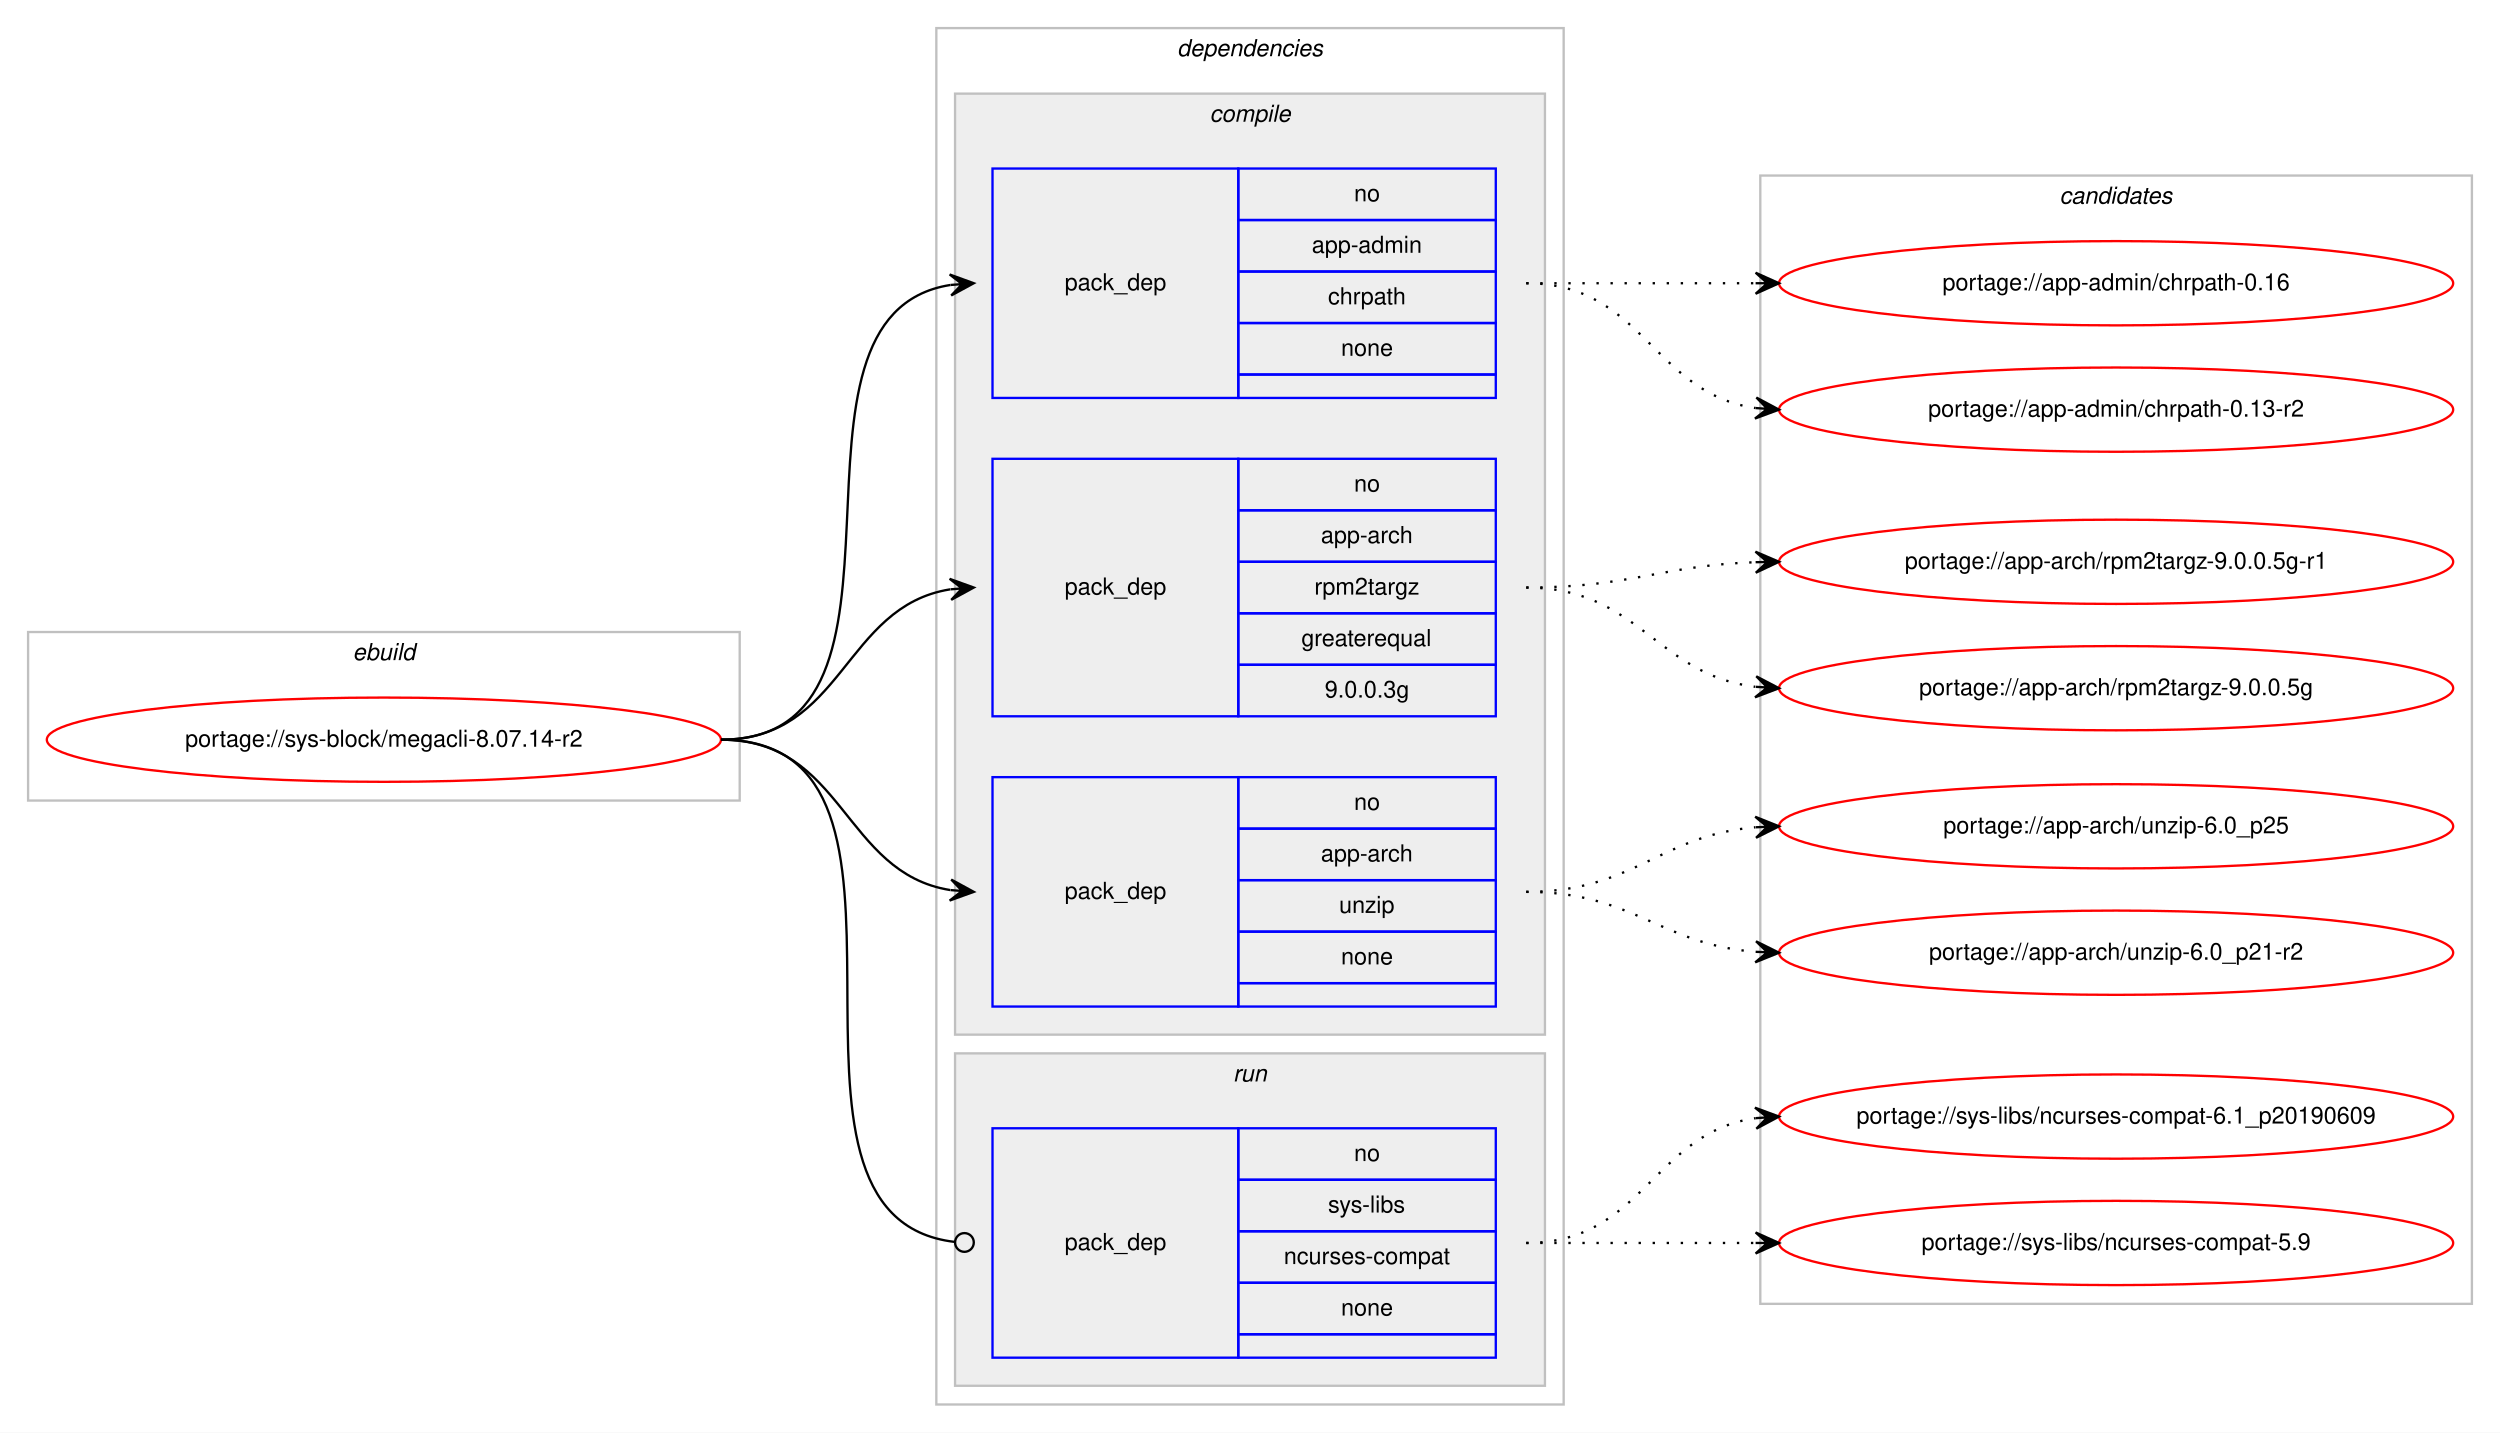
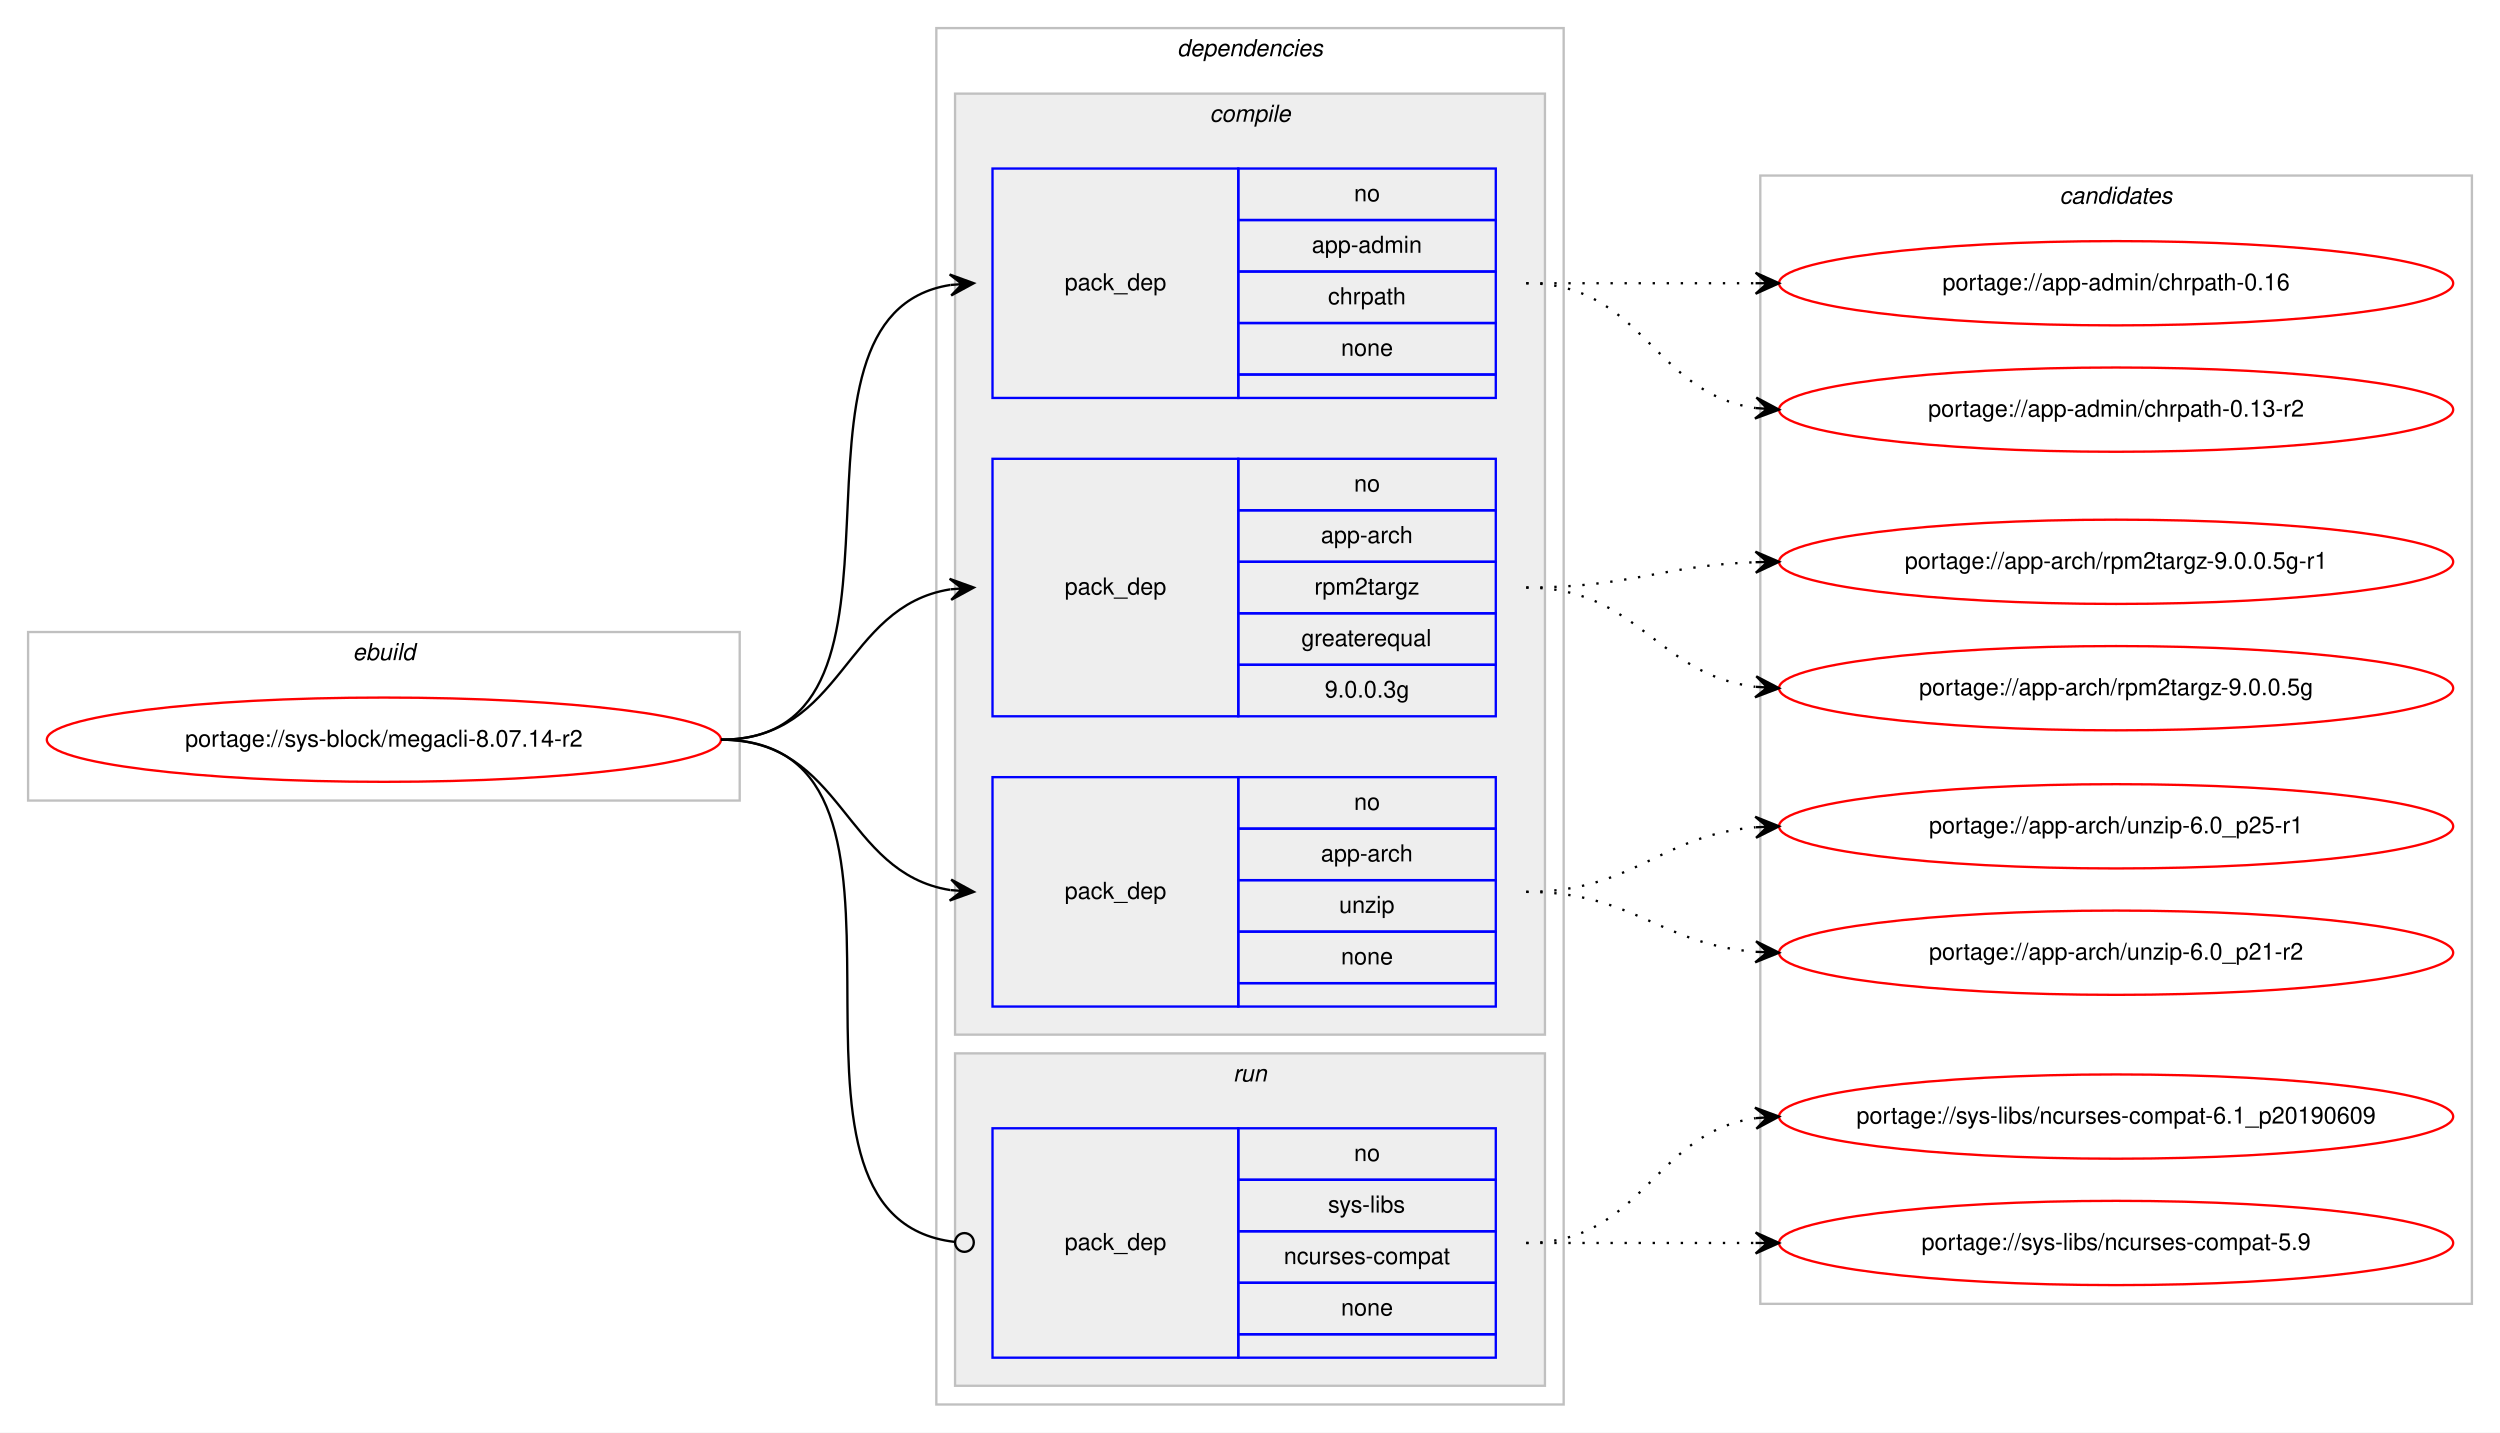
<svg xmlns="http://www.w3.org/2000/svg" xmlns:xlink="http://www.w3.org/1999/xlink" width="1068pt" height="612pt" viewBox="0.00 0.00 1068.00 612.00">
  <g id="graph0" class="graph" transform="scale(1 1) rotate(0) translate(4 608)">
    <polygon fill="#ffffff" stroke="transparent" points="-4,4 -4,-608 1064,-608 1064,4 -4,4" />
    <g id="clust1" class="cluster">
      <polygon fill="none" stroke="#c0c0c0" points="8,-266 8,-338 312,-338 312,-266 8,-266" />
      <text text-anchor="start" x="146.663" y="-326" font-family="Helvetica,sans-Serif" font-style="italic" font-size="10.00" fill="#000000">ebuild</text>
    </g>
    <g id="clust2" class="cluster">
      <polygon fill="none" stroke="#c0c0c0" points="396,-8 396,-596 664,-596 664,-8 396,-8" />
      <text text-anchor="start" x="498.875" y="-584" font-family="Helvetica,sans-Serif" font-style="italic" font-size="10.00" fill="#000000">dependencies</text>
    </g>
    <g id="clust3" class="cluster">
      <polygon fill="#eeeeee" stroke="#c0c0c0" points="404,-166 404,-568 656,-568 656,-166 404,-166" />
      <text text-anchor="start" x="512.778" y="-556" font-family="Helvetica,sans-Serif" font-style="italic" font-size="10.00" fill="#000000">compile</text>
    </g>
    <g id="clust8" class="cluster">
      <polygon fill="#eeeeee" stroke="#c0c0c0" points="404,-16 404,-158 656,-158 656,-16 404,-16" />
      <text text-anchor="start" x="522.777" y="-146" font-family="Helvetica,sans-Serif" font-style="italic" font-size="10.00" fill="#000000">run</text>
    </g>
    <g id="clust10" class="cluster">
      <polygon fill="none" stroke="#c0c0c0" points="748,-51 748,-533 1052,-533 1052,-51 748,-51" />
      <text text-anchor="start" x="875.824" y="-521" font-family="Helvetica,sans-Serif" font-style="italic" font-size="10.00" fill="#000000">candidates</text>
    </g>
    <g id="node1" class="node">
      <g id="a_node1">
        <a xlink:href="../sys-block/megacli-8.07.14-r2.svg" xlink:title="portage://sys-block/megacli-8.07.14-r2">
          <ellipse fill="none" stroke="#ff0000" cx="160" cy="-292" rx="144" ry="18" />
          <text text-anchor="middle" x="160" y="-289" font-family="Helvetica,sans-Serif" font-size="10.00" fill="#000000">portage://sys-block/megacli-8.07.14-r2</text>
        </a>
      </g>
    </g>
    <g id="node2" class="node">
      <polygon fill="none" stroke="#0000ff" points="420,-438 420,-536 525,-536 525,-438 420,-438" />
      <text text-anchor="start" x="450.823" y="-484" font-family="Helvetica,sans-Serif" font-size="10.00" fill="#000000">pack_dep</text>
      <polygon fill="none" stroke="#0000ff" points="525,-514 525,-536 635,-536 635,-514 525,-514" />
      <text text-anchor="start" x="574.441" y="-522" font-family="Helvetica,sans-Serif" font-size="10.00" fill="#000000">no</text>
      <polygon fill="none" stroke="#0000ff" points="525,-492 525,-514 635,-514 635,-492 525,-492" />
      <text text-anchor="start" x="556.385" y="-500" font-family="Helvetica,sans-Serif" font-size="10.00" fill="#000000">app-admin</text>
      <polygon fill="none" stroke="#0000ff" points="525,-470 525,-492 635,-492 635,-470 525,-470" />
      <text text-anchor="start" x="563.328" y="-478" font-family="Helvetica,sans-Serif" font-size="10.00" fill="#000000">chrpath</text>
      <polygon fill="none" stroke="#0000ff" points="525,-448 525,-470 635,-470 635,-448 525,-448" />
      <text text-anchor="start" x="568.882" y="-456" font-family="Helvetica,sans-Serif" font-size="10.00" fill="#000000">none</text>
      <polygon fill="none" stroke="#0000ff" points="525,-438 525,-448 635,-448 635,-438 525,-438" />
    </g>
    <g id="edge1" class="edge">
      <path fill="none" stroke="#000000" d="M304,-292C399.491,-292 319.196,-473.163 401.984,-486.255" />
      <polygon fill="#000000" stroke="#000000" points="412,-487 401.694,-490.745 407.014,-486.629 402.028,-486.258 402.028,-486.258 402.028,-486.258 407.014,-486.629 402.362,-481.77 412,-487 412,-487" />
    </g>
    <g id="node3" class="node">
      <polygon fill="none" stroke="#0000ff" points="420,-302 420,-412 525,-412 525,-302 420,-302" />
      <text text-anchor="start" x="450.823" y="-354" font-family="Helvetica,sans-Serif" font-size="10.00" fill="#000000">pack_dep</text>
      <polygon fill="none" stroke="#0000ff" points="525,-390 525,-412 635,-412 635,-390 525,-390" />
      <text text-anchor="start" x="574.441" y="-398" font-family="Helvetica,sans-Serif" font-size="10.00" fill="#000000">no</text>
      <polygon fill="none" stroke="#0000ff" points="525,-368 525,-390 635,-390 635,-368 525,-368" />
      <text text-anchor="start" x="560.274" y="-376" font-family="Helvetica,sans-Serif" font-size="10.00" fill="#000000">app-arch</text>
      <polygon fill="none" stroke="#0000ff" points="525,-346 525,-368 635,-368 635,-346 525,-346" />
      <text text-anchor="start" x="557.499" y="-354" font-family="Helvetica,sans-Serif" font-size="10.00" fill="#000000">rpm2targz</text>
      <polygon fill="none" stroke="#0000ff" points="525,-324 525,-346 635,-346 635,-324 525,-324" />
      <text text-anchor="start" x="551.936" y="-332" font-family="Helvetica,sans-Serif" font-size="10.00" fill="#000000">greaterequal</text>
      <polygon fill="none" stroke="#0000ff" points="525,-302 525,-324 635,-324 635,-302 525,-302" />
      <text text-anchor="start" x="561.934" y="-310" font-family="Helvetica,sans-Serif" font-size="10.00" fill="#000000">9.0.0.3g</text>
    </g>
    <g id="edge2" class="edge">
      <path fill="none" stroke="#000000" d="M304,-292C356.412,-292 356.249,-348.891 401.884,-356.225" />
      <polygon fill="#000000" stroke="#000000" points="412,-357 401.685,-360.723 407.015,-356.618 402.029,-356.236 402.029,-356.236 402.029,-356.236 407.015,-356.618 402.373,-351.749 412,-357 412,-357" />
    </g>
    <g id="node4" class="node">
      <polygon fill="none" stroke="#0000ff" points="420,-178 420,-276 525,-276 525,-178 420,-178" />
      <text text-anchor="start" x="450.823" y="-224" font-family="Helvetica,sans-Serif" font-size="10.00" fill="#000000">pack_dep</text>
      <polygon fill="none" stroke="#0000ff" points="525,-254 525,-276 635,-276 635,-254 525,-254" />
      <text text-anchor="start" x="574.441" y="-262" font-family="Helvetica,sans-Serif" font-size="10.00" fill="#000000">no</text>
      <polygon fill="none" stroke="#0000ff" points="525,-232 525,-254 635,-254 635,-232 525,-232" />
      <text text-anchor="start" x="560.274" y="-240" font-family="Helvetica,sans-Serif" font-size="10.00" fill="#000000">app-arch</text>
      <polygon fill="none" stroke="#0000ff" points="525,-210 525,-232 635,-232 635,-210 525,-210" />
      <text text-anchor="start" x="568.052" y="-218" font-family="Helvetica,sans-Serif" font-size="10.00" fill="#000000">unzip</text>
      <polygon fill="none" stroke="#0000ff" points="525,-188 525,-210 635,-210 635,-188 525,-188" />
      <text text-anchor="start" x="568.882" y="-196" font-family="Helvetica,sans-Serif" font-size="10.00" fill="#000000">none</text>
      <polygon fill="none" stroke="#0000ff" points="525,-178 525,-188 635,-188 635,-178 525,-178" />
    </g>
    <g id="edge3" class="edge">
      <path fill="none" stroke="#000000" d="M304,-292C356.412,-292 356.249,-235.109 401.884,-227.775" />
      <polygon fill="#000000" stroke="#000000" points="412,-227 402.373,-232.251 407.015,-227.382 402.029,-227.764 402.029,-227.764 402.029,-227.764 407.015,-227.382 401.685,-223.277 412,-227 412,-227" />
    </g>
    <g id="node5" class="node">
      <polygon fill="none" stroke="#0000ff" points="420,-28 420,-126 525,-126 525,-28 420,-28" />
      <text text-anchor="start" x="450.823" y="-74" font-family="Helvetica,sans-Serif" font-size="10.00" fill="#000000">pack_dep</text>
      <polygon fill="none" stroke="#0000ff" points="525,-104 525,-126 635,-126 635,-104 525,-104" />
      <text text-anchor="start" x="574.441" y="-112" font-family="Helvetica,sans-Serif" font-size="10.00" fill="#000000">no</text>
      <polygon fill="none" stroke="#0000ff" points="525,-82 525,-104 635,-104 635,-82 525,-82" />
      <text text-anchor="start" x="563.337" y="-90" font-family="Helvetica,sans-Serif" font-size="10.00" fill="#000000">sys-libs</text>
      <polygon fill="none" stroke="#0000ff" points="525,-60 525,-82 635,-82 635,-60 525,-60" />
      <text text-anchor="start" x="544.44" y="-68" font-family="Helvetica,sans-Serif" font-size="10.00" fill="#000000">ncurses-compat</text>
      <polygon fill="none" stroke="#0000ff" points="525,-38 525,-60 635,-60 635,-38 525,-38" />
      <text text-anchor="start" x="568.882" y="-46" font-family="Helvetica,sans-Serif" font-size="10.00" fill="#000000">none</text>
      <polygon fill="none" stroke="#0000ff" points="525,-28 525,-38 635,-38 635,-28 525,-28" />
    </g>
    <g id="edge4" class="edge">
      <path fill="none" stroke="#000000" d="M304,-292C408.114,-292 310.501,-88.188 403.977,-77.441" />
      <ellipse fill="none" stroke="#000000" cx="408.006" cy="-77.219" rx="4" ry="4" />
    </g>
    <g id="node6" class="node">
      <g id="a_node6">
        <a xlink:href="../app-admin/chrpath-0.16.svg" xlink:title="portage://app-admin/chrpath-0.16">
          <ellipse fill="none" stroke="#ff0000" cx="900" cy="-487" rx="144" ry="18" />
          <text text-anchor="middle" x="900" y="-484" font-family="Helvetica,sans-Serif" font-size="10.00" fill="#000000">portage://app-admin/chrpath-0.16</text>
        </a>
      </g>
    </g>
    <g id="edge5" class="edge">
      <path fill="none" stroke="#000000" stroke-dasharray="1,5" d="M648,-487C692.438,-487 706.02,-487 745.878,-487" />
      <polygon fill="#000000" stroke="#000000" points="756,-487 746,-491.5 751,-487 746,-487 746,-487 746,-487 751,-487 746,-482.5 756,-487 756,-487" />
    </g>
    <g id="node7" class="node">
      <g id="a_node7">
        <a xlink:href="../app-admin/chrpath-0.13-r2.svg" xlink:title="portage://app-admin/chrpath-0.13-r2">
          <ellipse fill="none" stroke="#ff0000" cx="900" cy="-433" rx="144" ry="18" />
          <text text-anchor="middle" x="900" y="-430" font-family="Helvetica,sans-Serif" font-size="10.00" fill="#000000">portage://app-admin/chrpath-0.13-r2</text>
        </a>
      </g>
    </g>
    <g id="edge6" class="edge">
      <path fill="none" stroke="#000000" stroke-dasharray="1,5" d="M648,-487C698.102,-487 702.012,-439.934 745.979,-433.683" />
      <polygon fill="#000000" stroke="#000000" points="756,-433 746.329,-438.169 751.012,-433.34 746.023,-433.68 746.023,-433.68 746.023,-433.68 751.012,-433.34 745.717,-429.19 756,-433 756,-433" />
    </g>
    <g id="node8" class="node">
      <g id="a_node8">
        <a xlink:href="../app-arch/rpm2targz-9.0.0.5g-r1.svg" xlink:title="portage://app-arch/rpm2targz-9.0.0.5g-r1">
          <ellipse fill="none" stroke="#ff0000" cx="900" cy="-368" rx="144" ry="18" />
          <text text-anchor="middle" x="900" y="-365" font-family="Helvetica,sans-Serif" font-size="10.00" fill="#000000">portage://app-arch/rpm2targz-9.0.0.5g-r1</text>
        </a>
      </g>
    </g>
    <g id="edge7" class="edge">
      <path fill="none" stroke="#000000" stroke-dasharray="1,5" d="M648,-357C692.667,-357 705.842,-366.428 745.834,-367.827" />
      <polygon fill="#000000" stroke="#000000" points="756,-368 745.925,-372.329 751.001,-367.915 746.001,-367.83 746.001,-367.83 746.001,-367.83 751.001,-367.915 746.078,-363.331 756,-368 756,-368" />
    </g>
    <g id="node9" class="node">
      <g id="a_node9">
        <a xlink:href="../app-arch/rpm2targz-9.0.0.5g.svg" xlink:title="portage://app-arch/rpm2targz-9.0.0.5g">
          <ellipse fill="none" stroke="#ff0000" cx="900" cy="-314" rx="144" ry="18" />
          <text text-anchor="middle" x="900" y="-311" font-family="Helvetica,sans-Serif" font-size="10.00" fill="#000000">portage://app-arch/rpm2targz-9.0.0.5g</text>
        </a>
      </g>
    </g>
    <g id="edge8" class="edge">
      <path fill="none" stroke="#000000" stroke-dasharray="1,5" d="M648,-357C696.032,-357 703.446,-319.834 745.766,-314.608" />
      <polygon fill="#000000" stroke="#000000" points="756,-314 746.284,-319.085 751.009,-314.296 746.018,-314.593 746.018,-314.593 746.018,-314.593 751.009,-314.296 745.751,-310.101 756,-314 756,-314" />
    </g>
    <g id="node10" class="node">
      <g id="a_node10">
-         <a xlink:href="../app-arch/unzip-6.0_p25.svg" xlink:title="portage://app-arch/unzip-6.0_p25">
+         <a xlink:href="../app-arch/unzip-6.0_p25-r1.svg" xlink:title="portage://app-arch/unzip-6.0_p25-r1">
          <ellipse fill="none" stroke="#ff0000" cx="900" cy="-255" rx="144" ry="18" />
-           <text text-anchor="middle" x="900" y="-252" font-family="Helvetica,sans-Serif" font-size="10.00" fill="#000000">portage://app-arch/unzip-6.0_p25</text>
+           <text text-anchor="middle" x="900" y="-252" font-family="Helvetica,sans-Serif" font-size="10.00" fill="#000000">portage://app-arch/unzip-6.0_p25-r1</text>
        </a>
      </g>
    </g>
    <g id="edge9" class="edge">
      <path fill="none" stroke="#000000" stroke-dasharray="1,5" d="M648,-227C694.004,-227 704.924,-251.099 745.857,-254.583" />
      <polygon fill="#000000" stroke="#000000" points="756,-255 745.823,-259.085 751.004,-254.794 746.009,-254.589 746.009,-254.589 746.009,-254.589 751.004,-254.794 746.194,-250.092 756,-255 756,-255" />
    </g>
    <g id="node11" class="node">
      <g id="a_node11">
        <a xlink:href="../app-arch/unzip-6.0_p21-r2.svg" xlink:title="portage://app-arch/unzip-6.0_p21-r2">
          <ellipse fill="none" stroke="#ff0000" cx="900" cy="-201" rx="144" ry="18" />
          <text text-anchor="middle" x="900" y="-198" font-family="Helvetica,sans-Serif" font-size="10.00" fill="#000000">portage://app-arch/unzip-6.0_p21-r2</text>
        </a>
      </g>
    </g>
    <g id="edge10" class="edge">
      <path fill="none" stroke="#000000" stroke-dasharray="1,5" d="M648,-227C693.803,-227 705.081,-204.622 745.895,-201.388" />
      <polygon fill="#000000" stroke="#000000" points="756,-201 746.18,-205.88 751.004,-201.192 746.007,-201.383 746.007,-201.383 746.007,-201.383 751.004,-201.192 745.835,-196.887 756,-201 756,-201" />
    </g>
    <g id="node12" class="node">
      <g id="a_node12">
        <a xlink:href="../sys-libs/ncurses-compat-6.1_p20190609.svg" xlink:title="portage://sys-libs/ncurses-compat-6.1_p20190609">
          <ellipse fill="none" stroke="#ff0000" cx="900" cy="-131" rx="144" ry="18" />
          <text text-anchor="middle" x="900" y="-128" font-family="Helvetica,sans-Serif" font-size="10.00" fill="#000000">portage://sys-libs/ncurses-compat-6.1_p20190609</text>
        </a>
      </g>
    </g>
    <g id="edge11" class="edge">
      <path fill="none" stroke="#000000" stroke-dasharray="1,5" d="M648,-77C698.102,-77 702.012,-124.066 745.979,-130.317" />
      <polygon fill="#000000" stroke="#000000" points="756,-131 745.717,-134.81 751.012,-130.66 746.023,-130.32 746.023,-130.32 746.023,-130.32 751.012,-130.66 746.329,-125.831 756,-131 756,-131" />
    </g>
    <g id="node13" class="node">
      <g id="a_node13">
        <a xlink:href="../sys-libs/ncurses-compat-5.9.svg" xlink:title="portage://sys-libs/ncurses-compat-5.9">
          <ellipse fill="none" stroke="#ff0000" cx="900" cy="-77" rx="144" ry="18" />
          <text text-anchor="middle" x="900" y="-74" font-family="Helvetica,sans-Serif" font-size="10.00" fill="#000000">portage://sys-libs/ncurses-compat-5.9</text>
        </a>
      </g>
    </g>
    <g id="edge12" class="edge">
      <path fill="none" stroke="#000000" stroke-dasharray="1,5" d="M648,-77C692.438,-77 706.02,-77 745.878,-77" />
      <polygon fill="#000000" stroke="#000000" points="756,-77 746,-81.5 751,-77 746,-77 746,-77 746,-77 751,-77 746,-72.5 756,-77 756,-77" />
    </g>
  </g>
</svg>
